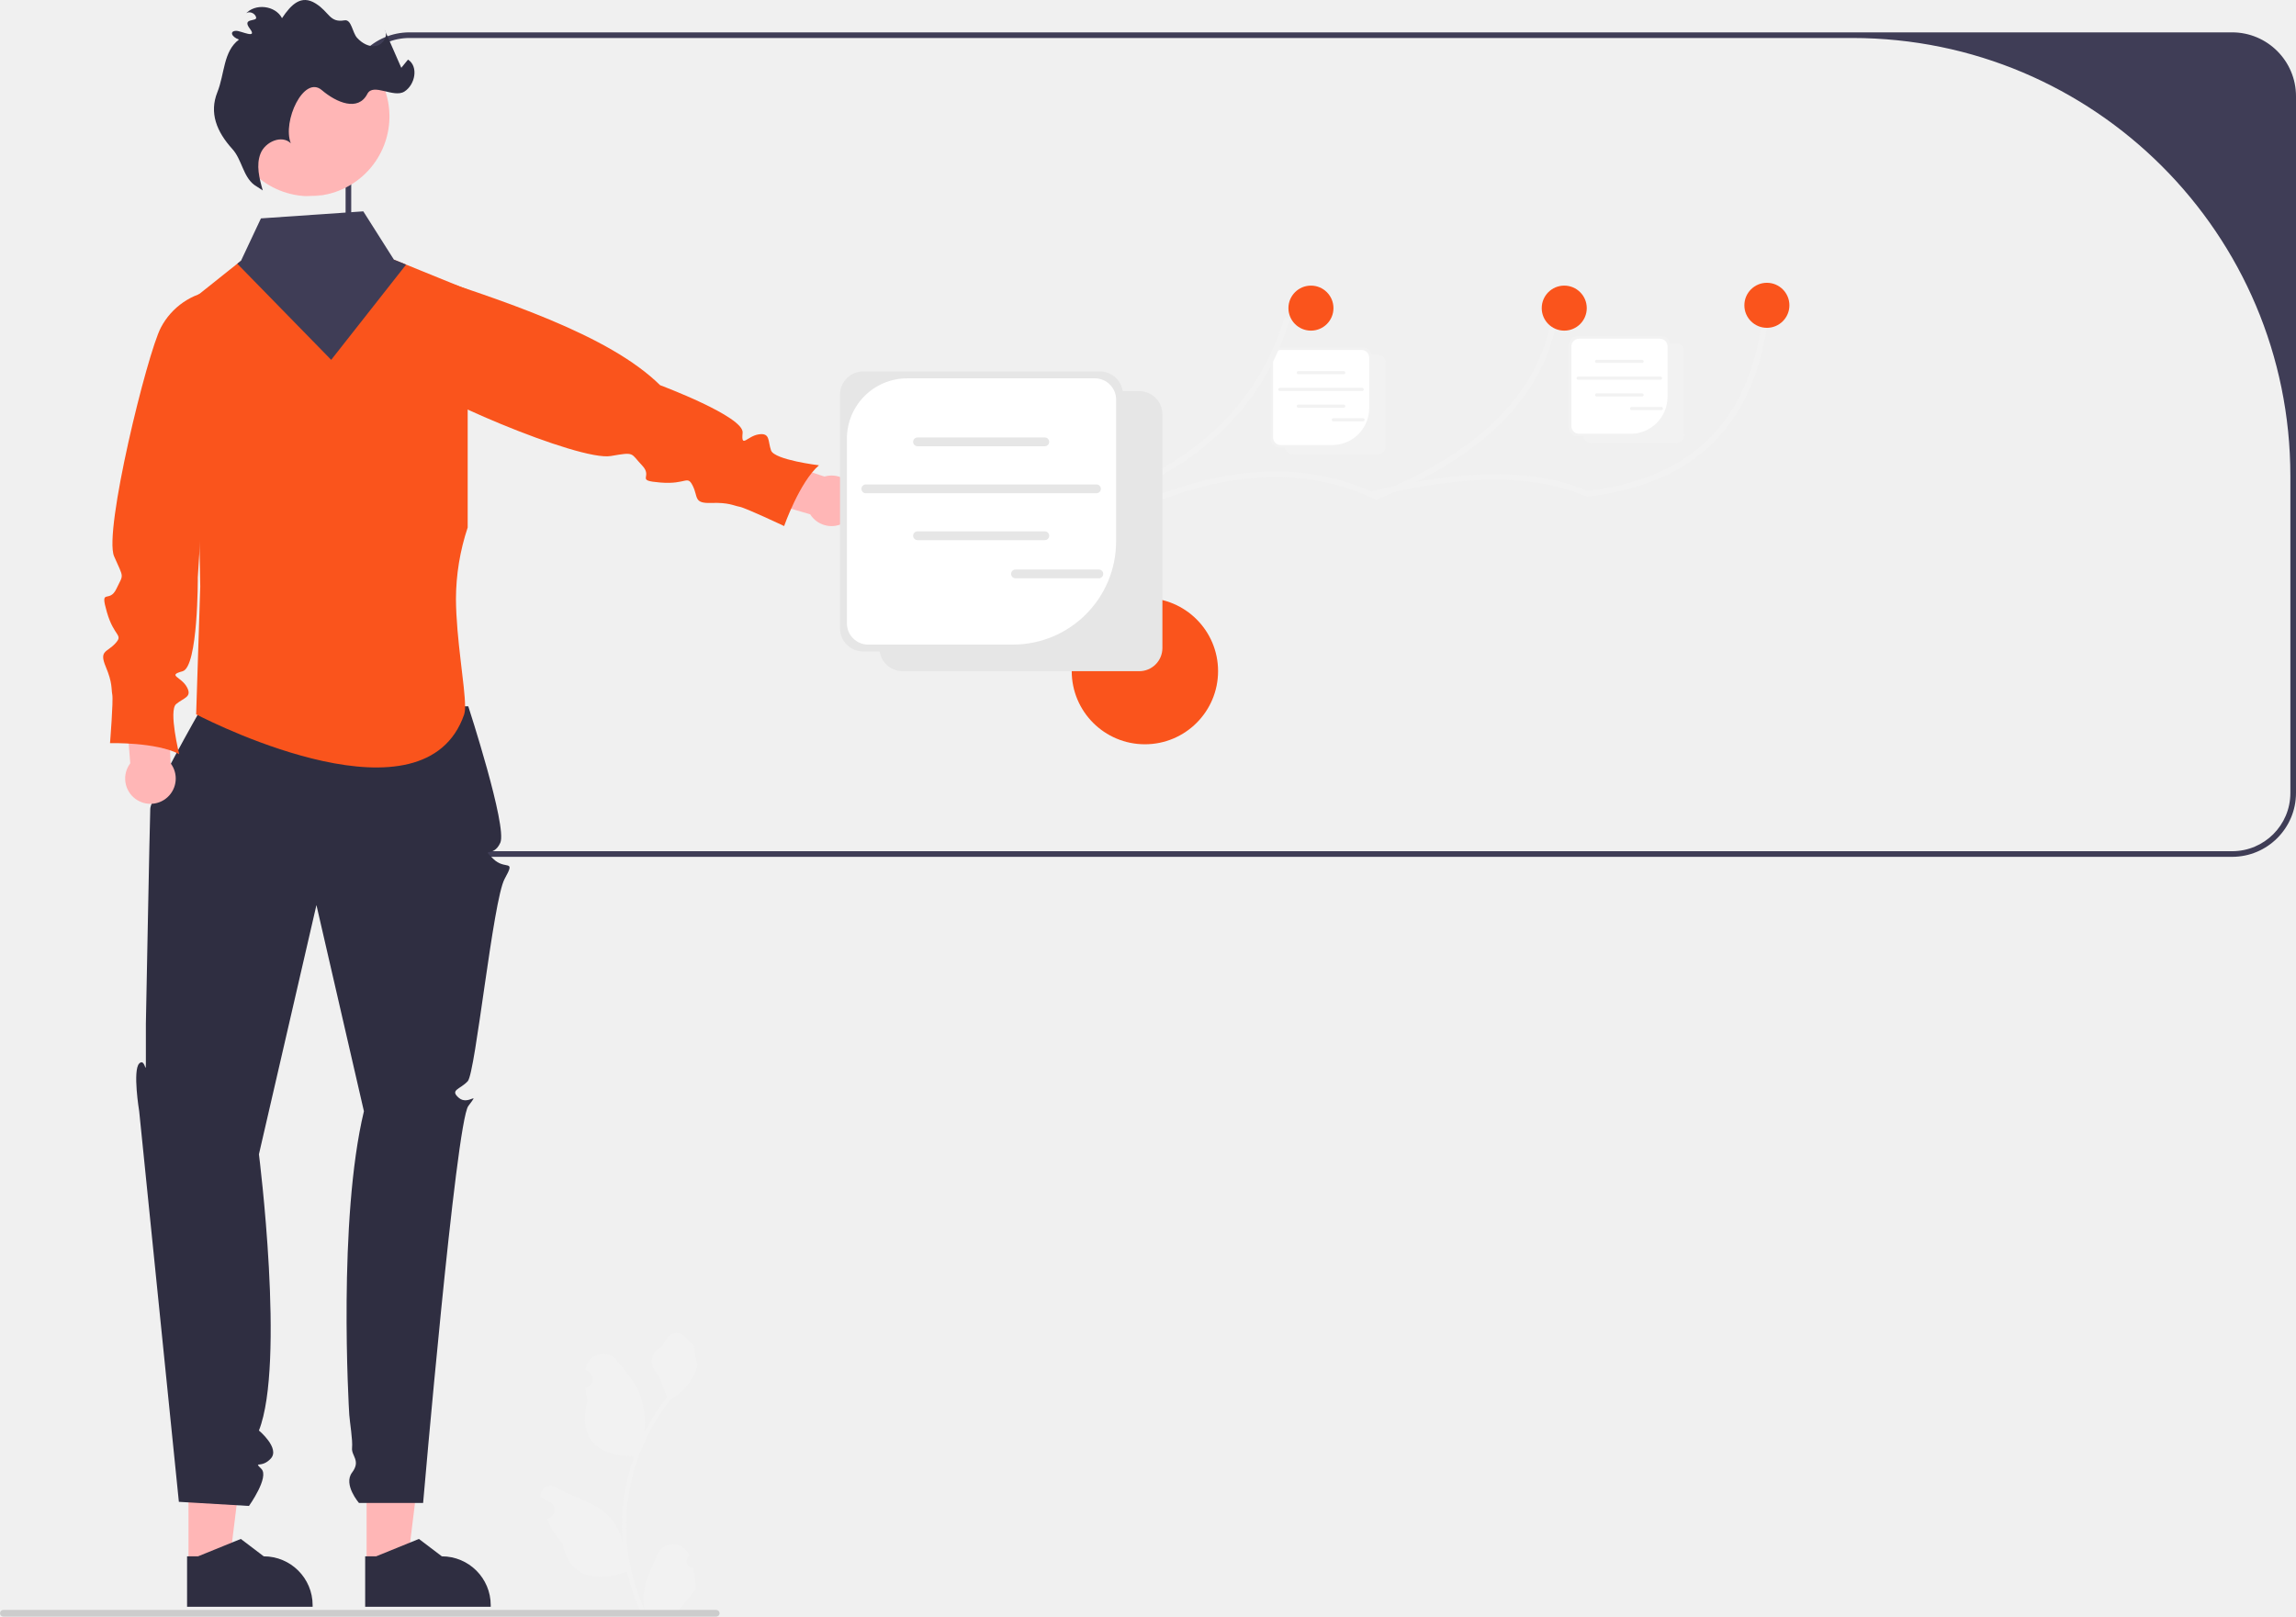
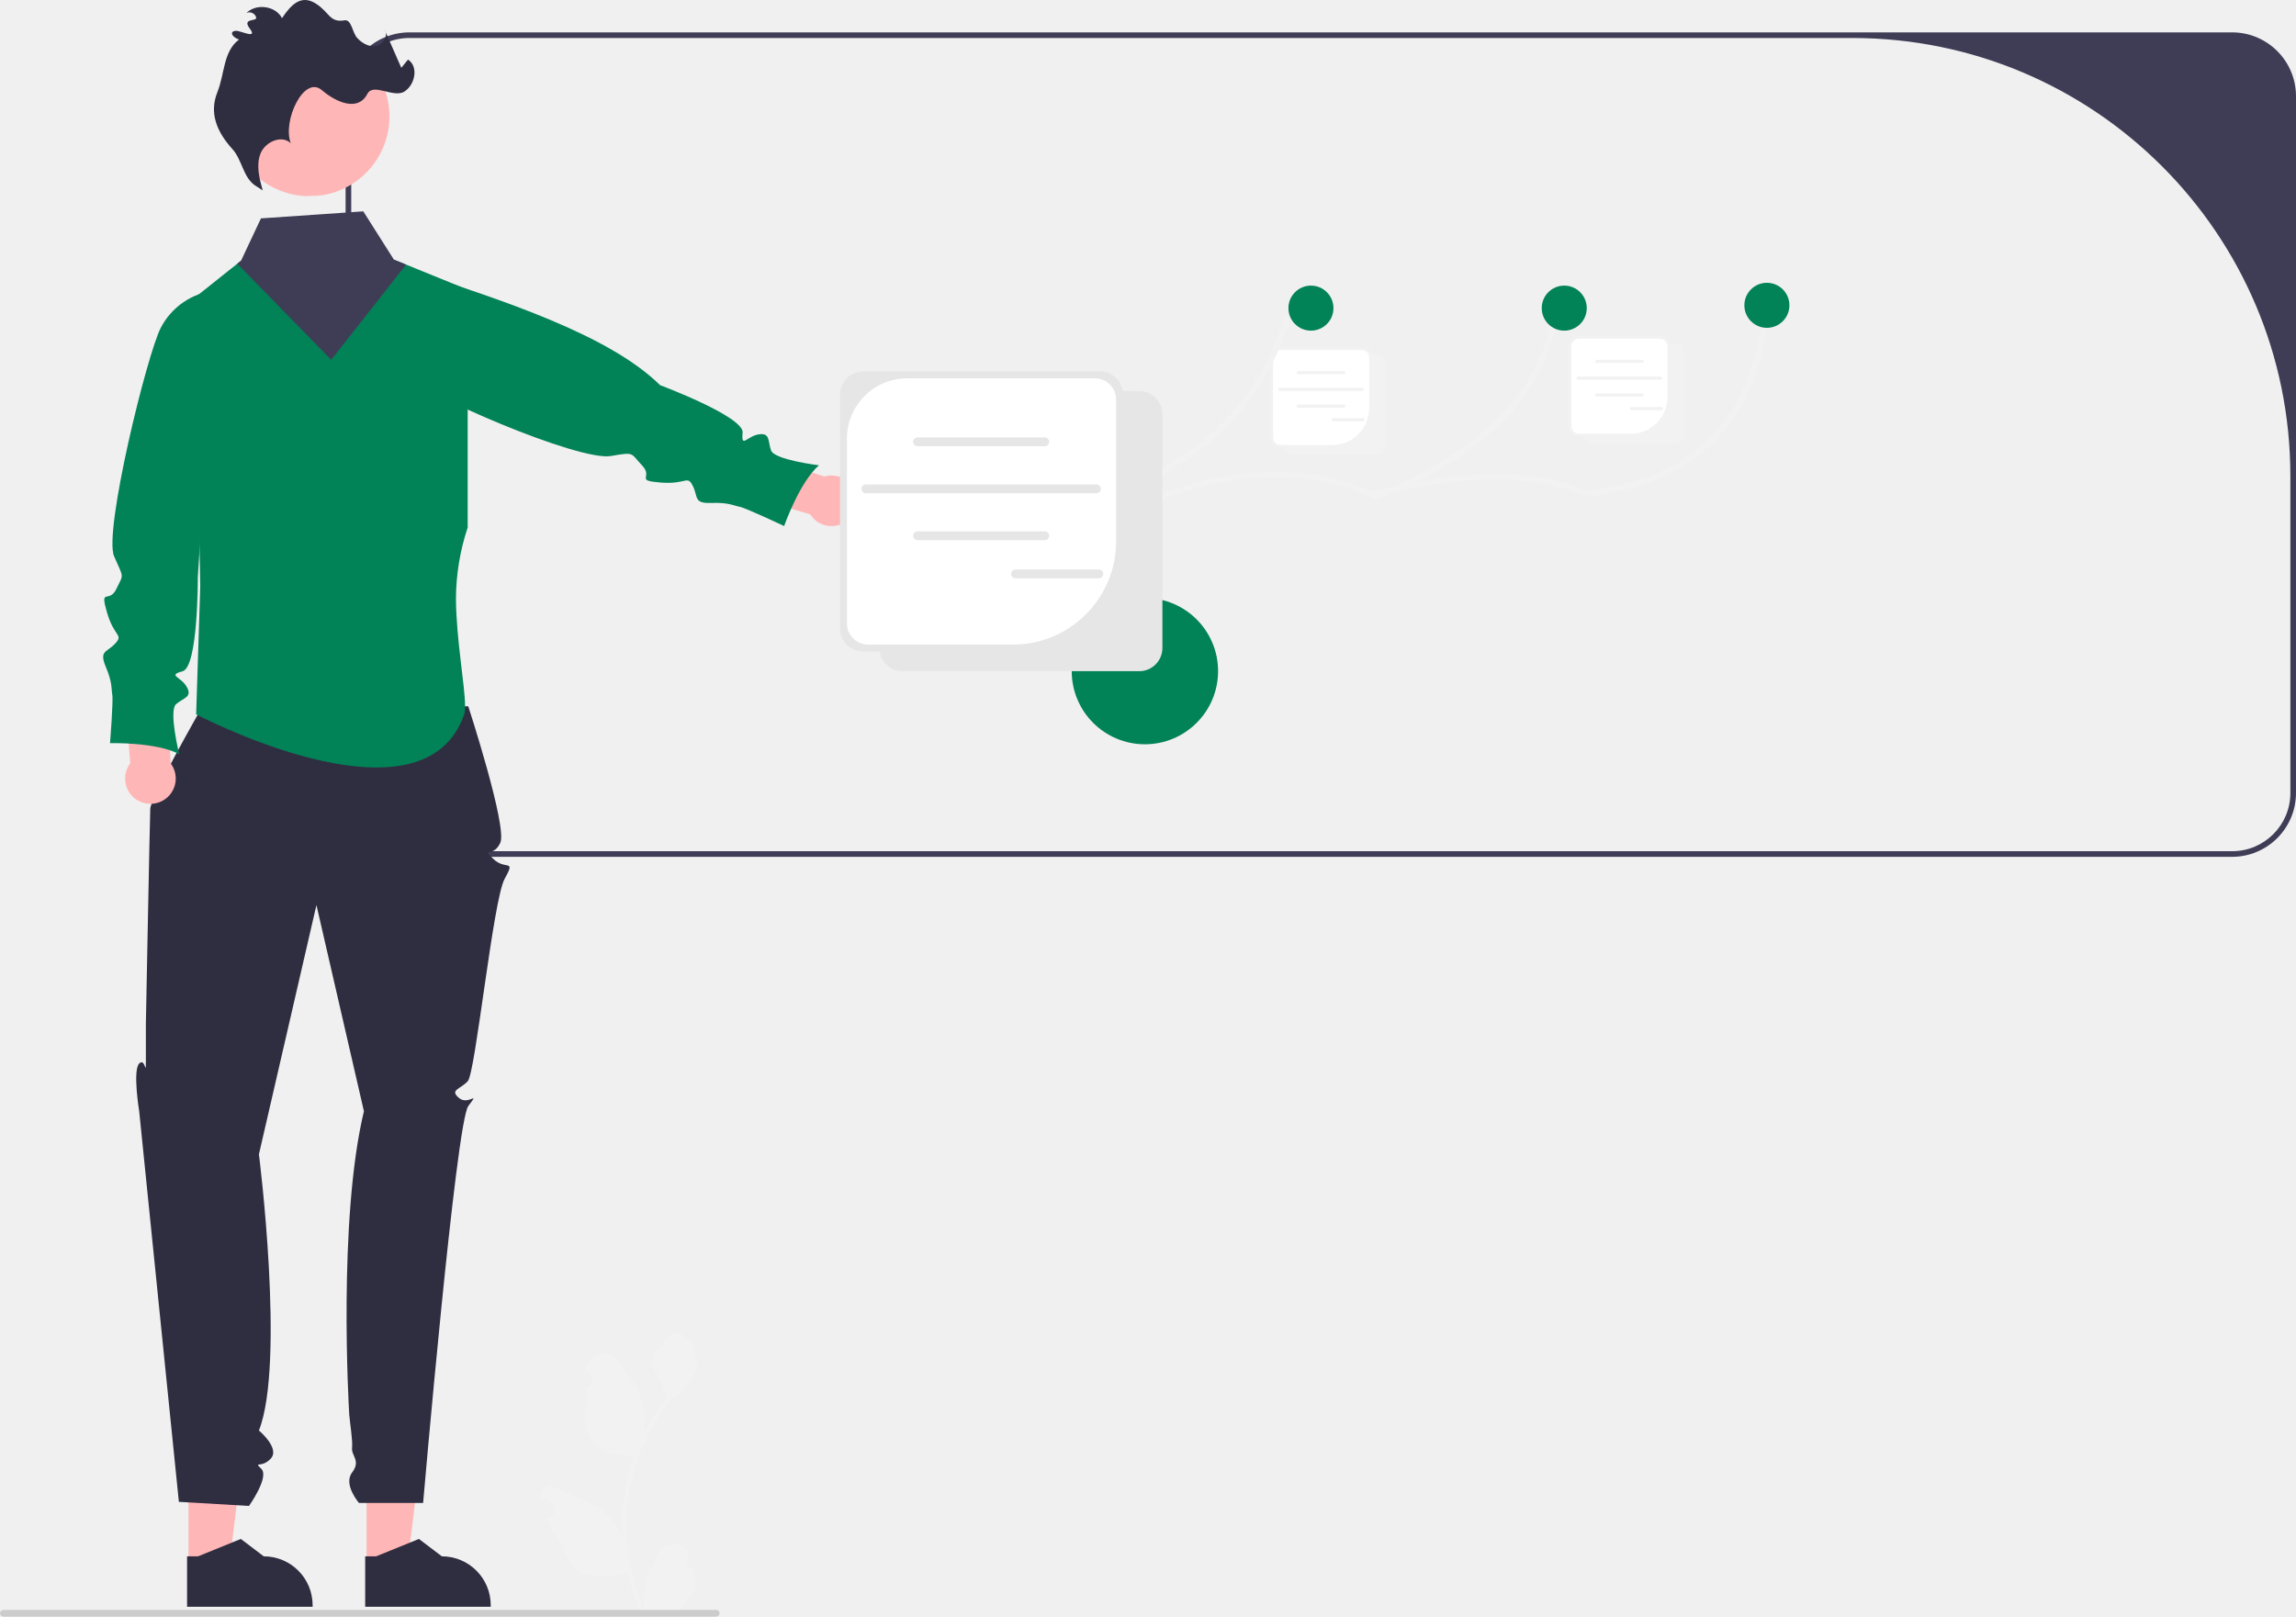
<svg xmlns="http://www.w3.org/2000/svg" data-name="Layer 1" width="815.794" height="574.508" viewBox="0 0 815.794 574.508">
-   <circle cx="406.794" cy="238.5" r="26" fill="#fa541c" />
+   <circle cx="406.794" cy="238.5" r="26" fill="#018257" />
  <path d="M314.897,196.936v247.62a22.717,22.717,0,0,0,22.69,22.69h647.62a22.717,22.717,0,0,0,22.69-22.69v-247.62a22.717,22.717,0,0,0-22.69-22.69h-647.62A22.717,22.717,0,0,0,314.897,196.936Zm2,0a20.69,20.69,0,0,1,20.69-20.69H850.221a155.676,155.676,0,0,1,155.676,155.676V444.556a20.69,20.69,0,0,1-20.69,20.69h-647.62a20.69,20.69,0,0,1-20.69-20.69Z" transform="translate(-192.1032 -162.7458)" fill="#3f3d56" />
  <polygon points="130.261 555.88 144.768 555.879 151.669 499.923 130.258 499.925 130.261 555.88" fill="#ffb6b6" />
  <path d="M321.853,733.76l44.611-.002v-.564a17.365,17.365,0,0,0-17.364-17.363h-.001l-8.149-6.182-15.204,6.183-3.894 0Z" transform="translate(-192.1032 -162.7458)" fill="#2f2e41" />
  <polygon points="66.979 555.88 81.486 555.879 88.387 499.923 66.976 499.925 66.979 555.88" fill="#ffb6b6" />
  <path d="M258.572,733.76l44.611-.002v-.564a17.365,17.365,0,0,0-17.364-17.363h-.001l-8.149-6.182-15.204,6.183-3.894 0Z" transform="translate(-192.1032 -162.7458)" fill="#2f2e41" />
  <path d="M358.485,413.739s13.958,42.869,11.381,48.511-6.972,1.247-2.576,5.642,8.233-.277,4.116,7.187-10.352,68.914-13.095,71.888-6.514,3.054-3.163,5.945,7.746-2.97,3.351,2.89-16.059,141.062-16.059,141.062H319.654s-5.675-6.541-2.463-10.799-.282-5.898,0-8.741-.786-8.971-.985-11.767-4.049-69.417,5.202-107.901l-16.87-73.277L284.104,572.945s9.4,74.288,0,98.169c0,0,7.578,6.311,4.217,9.968s-6.291.727-3.361,3.657-4.396,13.187-4.396,13.187L255.657,696.461,241.559,557.657s-2.377-14.476,0-16.956,2.377,6.311,2.377-2.48v-11.722s1.377-72.094,1.56-76.34,17.766-35.015,17.766-35.015Z" transform="translate(-192.1032 -162.7458)" fill="#2f2e41" />
-   <path d="M358.277,265.676v84.53a81.249,81.249,0,0,0-4.17,25.38c.09,14.37,3.25,30.93,3.24,38.17a9.457,9.457,0,0,1-.31,2.85c-13.99,40.55-88.02,3.7-94.75.25-.32-.16-.49-.25-.49-.25l1.46-45.42-.25-13.06-1.73-89.59,1.55-1.24,13.58-10.83,1.33-1.06,4.08,5.95,36.37-2.5,13.88-3.84,4.33,1.76,19.52,7.94Z" transform="translate(-192.1032 -162.7458)" fill="#fa541c" />
+   <path d="M358.277,265.676v84.53a81.249,81.249,0,0,0-4.17,25.38c.09,14.37,3.25,30.93,3.24,38.17a9.457,9.457,0,0,1-.31,2.85c-13.99,40.55-88.02,3.7-94.75.25-.32-.16-.49-.25-.49-.25l1.46-45.42-.25-13.06-1.73-89.59,1.55-1.24,13.58-10.83,1.33-1.06,4.08,5.95,36.37-2.5,13.88-3.84,4.33,1.76,19.52,7.94Z" transform="translate(-192.1032 -162.7458)" fill="#018257" />
  <path d="M485.031,332.101l-25.487-8.427L452.699,337.563l27.264,7.95a8.986,8.986,0,1,0,5.069-13.412Z" transform="translate(-192.1032 -162.7458)" fill="#ffb6b6" />
-   <path d="M333.588,257.454l-.106.422c-1.992,7.968-4.534,30.725.914,36.87,6.997,7.901,63.517,32.021,74.745,30.056,8.709-1.524,6.916-1.012,11.082,3.322s-2.749,5.347,6.545,6.106,9.479-2.801,11.47,1.146.22,6.325,6.545,6.106,7.911.961,10.087,1.349S470.71,349.695,470.71,349.695s5.481-15.637,12.38-21.591c0,0-15.822-1.922-17.02-5.279s-.22-6.325-4.369-5.718-6.308,5.162-5.735-.573S426.649,299.634,426.649,299.634C408.61,281.874,371.549,269.536,333.588,257.454Z" transform="translate(-192.1032 -162.7458)" fill="#fa541c" />
+   <path d="M333.588,257.454l-.106.422c-1.992,7.968-4.534,30.725.914,36.87,6.997,7.901,63.517,32.021,74.745,30.056,8.709-1.524,6.916-1.012,11.082,3.322s-2.749,5.347,6.545,6.106,9.479-2.801,11.47,1.146.22,6.325,6.545,6.106,7.911.961,10.087,1.349S470.71,349.695,470.71,349.695s5.481-15.637,12.38-21.591c0,0-15.822-1.922-17.02-5.279s-.22-6.325-4.369-5.718-6.308,5.162-5.735-.573S426.649,299.634,426.649,299.634C408.61,281.874,371.549,269.536,333.588,257.454Z" transform="translate(-192.1032 -162.7458)" fill="#018257" />
  <path d="M252.723,433.997l-1.156-26.819-15.413-1.477,2.231,28.312a8.986,8.986,0,1,0,14.338-.015Z" transform="translate(-192.1032 -162.7458)" fill="#ffb6b6" />
-   <path d="M268.835,265.926l-.432.051A24.89,24.89,0,0,0,249.276,279.136c-4.907,9.344-20.432,72.628-16.631,81.312,3.545,8.099,3.398,6.108.822,11.54s-5.975-.675-3.389,8.284,5.979,7.871,2.994,11.132-5.837,2.448-3.389,8.284,1.906,7.738,2.315,9.91-.803,17.244-.803,17.244,16.564-.418,24.578,3.921c0,0-3.812-15.476-1.098-17.786s5.837-2.448,3.798-6.112-7.063-4.069-1.497-5.566,5.409-33.404,5.409-33.404Z" transform="translate(-192.1032 -162.7458)" fill="#fa541c" />
+   <path d="M268.835,265.926l-.432.051A24.89,24.89,0,0,0,249.276,279.136c-4.907,9.344-20.432,72.628-16.631,81.312,3.545,8.099,3.398,6.108.822,11.54s-5.975-.675-3.389,8.284,5.979,7.871,2.994,11.132-5.837,2.448-3.389,8.284,1.906,7.738,2.315,9.91-.803,17.244-.803,17.244,16.564-.418,24.578,3.921c0,0-3.812-15.476-1.098-17.786s5.837-2.448,3.798-6.112-7.063-4.069-1.497-5.566,5.409-33.404,5.409-33.404Z" transform="translate(-192.1032 -162.7458)" fill="#018257" />
  <path d="M308.547,231.746c-.65.15-1.3.28-1.95.38a27.102,27.102,0,0,1-6.01.31,28.366,28.366,0,1,1,28.98-35.44c.06.23.12.45.17.68A28.377,28.377,0,0,1,308.547,231.746Z" transform="translate(-192.1032 -162.7458)" fill="#ffb6b6" />
  <path d="M282.365,228.398c-3.946-3.088-4.329-8.974-7.696-12.684-5.629-6.203-8.274-12.877-5.325-20.227,2.608-6.501,2.054-14.493,7.671-18.677-2.759-.999-3.408-3.073-.974-3.111,1.642-.026,7.761,3.112,4.817-.797s2.629-2.366,2.261-3.966-2.733-2.486-3.776-1.218c3.329-3.901,10.599-3.069,12.961,1.483,3.318-4.973,6.84-8.394,11.917-5.239,4.987,3.099,4.921,6.931,10.284,6.01,2.521-.433,2.759,4.33,4.481,6.221s4.24,3.355,6.753,2.88,4.435-3.607,3.027-5.742l5.924,13.514,2.387-2.928c3.794,2.472,2.548,8.923-1.271,11.357s-11.106-3.191-13.178.835c-3.267,6.346-10.93,3.142-16.192-1.343-6.382-5.439-14.085,11.098-11.011,18.899-3.19-3.132-9.09-.533-10.743,3.621s-.441,8.834.784,13.133Z" transform="translate(-192.1032 -162.7458)" fill="#2f2e41" />
  <path d="M676.522,321.773H646.505a2.941,2.941,0,0,1-2.938-2.938V289.184a2.941,2.941,0,0,1,2.938-2.938h30.018a2.941,2.941,0,0,1,2.938,2.938v29.652A2.941,2.941,0,0,1,676.522,321.773Z" transform="translate(-192.1032 -162.7458)" fill="#f2f2f2" />
  <path d="M681.52,324.272H651.502a2.941,2.941,0,0,1-2.938-2.938V291.682a2.941,2.941,0,0,1,2.938-2.938h30.018a2.941,2.941,0,0,1,2.938,2.938v29.652A2.941,2.941,0,0,1,681.52,324.272Z" transform="translate(-192.1032 -162.7458)" fill="#f2f2f2" />
  <path d="M647.134,287.121a2.692,2.692,0,0,0-2.692,2.692V318.206a2.692,2.692,0,0,0,2.692,2.692h18.355a13.096,13.096,0,0,0,13.096-13.096V289.813a2.692,2.692,0,0,0-2.692-2.692Z" transform="translate(-192.1032 -162.7458)" fill="#fff" />
  <path d="M669.553,295.738H653.411a.558.558,0,1,1,0-1.117H669.553a.558.558,0,0,1,0,1.117Z" transform="translate(-192.1032 -162.7458)" fill="#f2f2f2" />
  <path d="M669.553,307.648H653.411a.558.558,0,1,1,0-1.117H669.553a.558.558,0,0,1,0,1.117Z" transform="translate(-192.1032 -162.7458)" fill="#f2f2f2" />
  <path d="M676.108,301.697H646.856a.558.558,0,1,1,0-1.117H676.108a.558.558,0,0,1,0,1.117Z" transform="translate(-192.1032 -162.7458)" fill="#f2f2f2" />
  <path d="M676.407,312.49H665.839a.558.558,0,1,1,0-1.117h10.567a.558.558,0,0,1,0,1.117Z" transform="translate(-192.1032 -162.7458)" fill="#f2f2f2" />
  <path d="M585.993,340.334l-.39-.192c-22.778-11.261-47.42-11.251-75.332.031l-.749-1.854c28.311-11.442,53.365-11.496,76.575-.162,32.663-12.43,53.661-33.497,62.416-62.624l1.916.576c-8.98,29.874-30.523,51.431-64.03,64.072Z" transform="translate(-192.1032 -162.7458)" fill="#f2f2f2" />
  <path d="M681.014,340.334l-.392-.184c-22.387-10.503-47.043-10.493-75.377.032l-.697-1.875c28.695-10.66,53.735-10.711,76.53-.151,36.571-14.612,57.566-35.643,62.409-62.513l1.969.354c-4.992,27.694-26.538,49.286-64.04,64.177Z" transform="translate(-192.1032 -162.7458)" fill="#f2f2f2" />
  <path d="M755.899,339.271l-.247-.106c-18.446-7.93-42.445-7.913-75.521.054l-.469-1.944c33.371-8.037,57.7-8.057,76.531-.053,37.379-4.571,57.756-25.024,62.285-62.52l1.986.24c-4.668,38.634-25.7,59.666-64.299,64.297Z" transform="translate(-192.1032 -162.7458)" fill="#f2f2f2" />
-   <circle cx="465.794" cy="109.5" r="8" fill="#fa541c" />
-   <circle cx="555.794" cy="109.5" r="8" fill="#fa541c" />
-   <circle cx="627.794" cy="108.5" r="8" fill="#fa541c" />
+   <circle cx="465.794" cy="109.5" r="8" fill="#018257" />
+   <circle cx="555.794" cy="109.5" r="8" fill="#018257" />
+   <circle cx="627.794" cy="108.5" r="8" fill="#018257" />
  <path d="M596.889,401.272h-84.092a8.239,8.239,0,0,1-8.23-8.23V309.976a8.239,8.239,0,0,1,8.23-8.23h84.092a8.239,8.239,0,0,1,8.23,8.23v83.066A8.239,8.239,0,0,1,596.889,401.272Z" transform="translate(-192.1032 -162.7458)" fill="#e6e6e6" />
  <path d="M582.889,394.272h-84.092a8.239,8.239,0,0,1-8.23-8.23V302.976a8.239,8.239,0,0,1,8.23-8.23h84.092a8.239,8.239,0,0,1,8.23,8.23v83.066A8.239,8.239,0,0,1,582.889,394.272Z" transform="translate(-192.1032 -162.7458)" fill="#e6e6e6" />
  <path d="M514.457,297.198a21.438,21.438,0,0,0-21.438,21.438v65.643a7.54,7.54,0,0,0,7.54,7.54h51.42a36.687,36.687,0,0,0,36.687-36.687V304.738a7.54,7.54,0,0,0-7.54-7.54Z" transform="translate(-192.1032 -162.7458)" fill="#fff" />
  <path d="M563.365,321.337H518.144a1.565,1.565,0,1,1,0-3.129h45.221a1.565,1.565,0,0,1,0,3.129Z" transform="translate(-192.1032 -162.7458)" fill="#e6e6e6" />
  <path d="M563.365,354.701H518.144a1.565,1.565,0,1,1,0-3.129h45.221a1.565,1.565,0,0,1,0,3.129Z" transform="translate(-192.1032 -162.7458)" fill="#e6e6e6" />
  <path d="M581.728,338.03H499.781a1.565,1.565,0,1,1,0-3.129h81.947a1.565,1.565,0,0,1,0,3.129Z" transform="translate(-192.1032 -162.7458)" fill="#e6e6e6" />
  <path d="M582.565,368.267H552.961a1.565,1.565,0,1,1,0-3.129h29.604a1.565,1.565,0,0,1,0,3.129Z" transform="translate(-192.1032 -162.7458)" fill="#e6e6e6" />
  <path d="M782.522,317.773H752.505a2.941,2.941,0,0,1-2.938-2.938V285.184a2.941,2.941,0,0,1,2.938-2.938h30.018a2.941,2.941,0,0,1,2.938,2.938v29.652A2.941,2.941,0,0,1,782.522,317.773Z" transform="translate(-192.1032 -162.7458)" fill="#f2f2f2" />
  <path d="M787.52,320.272H757.502a2.941,2.941,0,0,1-2.938-2.938V287.682a2.941,2.941,0,0,1,2.938-2.938h30.018a2.941,2.941,0,0,1,2.938,2.938v29.652A2.941,2.941,0,0,1,787.52,320.272Z" transform="translate(-192.1032 -162.7458)" fill="#f2f2f2" />
  <path d="M753.134,283.121a2.692,2.692,0,0,0-2.692,2.692V314.206a2.692,2.692,0,0,0,2.692,2.692h18.355a13.096,13.096,0,0,0,13.096-13.096V285.813a2.692,2.692,0,0,0-2.692-2.692Z" transform="translate(-192.1032 -162.7458)" fill="#fff" />
  <path d="M775.553,291.738H759.411a.558.558,0,1,1,0-1.117H775.553a.558.558,0,0,1,0,1.117Z" transform="translate(-192.1032 -162.7458)" fill="#f2f2f2" />
  <path d="M775.553,303.648H759.411a.558.558,0,1,1,0-1.117H775.553a.558.558,0,0,1,0,1.117Z" transform="translate(-192.1032 -162.7458)" fill="#f2f2f2" />
  <path d="M782.108,297.697H752.856a.558.558,0,1,1,0-1.117H782.108a.558.558,0,0,1,0,1.117Z" transform="translate(-192.1032 -162.7458)" fill="#f2f2f2" />
  <path d="M782.407,308.49H771.839a.558.558,0,1,1,0-1.117h10.567a.558.558,0,0,1,0,1.117Z" transform="translate(-192.1032 -162.7458)" fill="#f2f2f2" />
  <path d="M438.413,719.921a2.269,2.269,0,0,1-1.645-3.933l.155-.618q-.031-.074-.062-.148a6.094,6.094,0,0,0-11.241.042c-1.839,4.428-4.179,8.864-4.756,13.546a18.029,18.029,0,0,0,.316,6.2,72.281,72.281,0,0,1-6.575-30.021,69.766,69.766,0,0,1,.433-7.783q.358-3.178.995-6.31A73.119,73.119,0,0,1,430.534,659.906a19.459,19.459,0,0,0,8.093-8.397,14.843,14.843,0,0,0,1.35-4.056c-.394.052-1.486-5.949-1.188-6.317-.549-.833-1.532-1.247-2.131-2.06-2.982-4.043-7.091-3.337-9.236,2.157-4.582,2.313-4.627,6.148-1.815,9.837,1.789,2.347,2.035,5.522,3.604,8.035-.162.207-.329.407-.491.614a73.591,73.591,0,0,0-7.681,12.169,30.593,30.593,0,0,0-1.826-14.21c-1.748-4.217-5.025-7.769-7.91-11.415a6.279,6.279,0,0,0-11.184,3.083q-.009.081-.017.161.643.363,1.259.77a3.078,3.078,0,0,1-1.241,5.602l-.063.01a30.628,30.628,0,0,0,.807,4.579c-3.702,14.316,4.29,19.53,15.701,19.764.252.129.497.258.749.381a75.115,75.115,0,0,0-4.043,19.028,71.244,71.244,0,0,0,.052,11.503l-.019-.136a18.826,18.826,0,0,0-6.427-10.87c-4.946-4.063-11.933-5.559-17.268-8.824a3.533,3.533,0,0,0-5.411,3.437l.022.143a20.677,20.677,0,0,1,2.319,1.117q.643.363,1.259.77a3.078,3.078,0,0,1-1.241,5.602l-.063.01c-.045.006-.084.013-.129.019a30.655,30.655,0,0,0,5.639,8.829c2.315,12.497,12.256,13.683,22.89,10.044h.006a75.092,75.092,0,0,0,5.044,14.726h18.02c.065-.2.123-.407.181-.607a20.474,20.474,0,0,1-4.986-.297c1.337-1.641,2.674-3.294,4.011-4.935a1.117,1.117,0,0,0,.084-.097c.678-.84,1.363-1.673,2.041-2.512l0-.001a29.99,29.99,0,0,0-.879-7.64Z" transform="translate(-192.1032 -162.7458)" fill="#f2f2f2" />
  <path d="M192.103,736.064a1.186,1.186,0,0,0,1.19,1.19h253.29a1.19,1.19,0,1,0,0-2.38h-253.29A1.187,1.187,0,0,0,192.103,736.064Z" transform="translate(-192.1032 -162.7458)" fill="#ccc" />
  <path d="M300.587,232.436l6.01-.31A27.102,27.102,0,0,1,300.587,232.436Z" transform="translate(-192.1032 -162.7458)" fill="#f2f2f2" />
  <polygon points="144.294 94.03 143.304 95.29 140.644 98.67 117.674 127.88 84.304 93.72 85.634 92.66 92.714 77.61 129.084 75.11 139.964 92.27 144.294 94.03" fill="#3f3d56" />
</svg>
